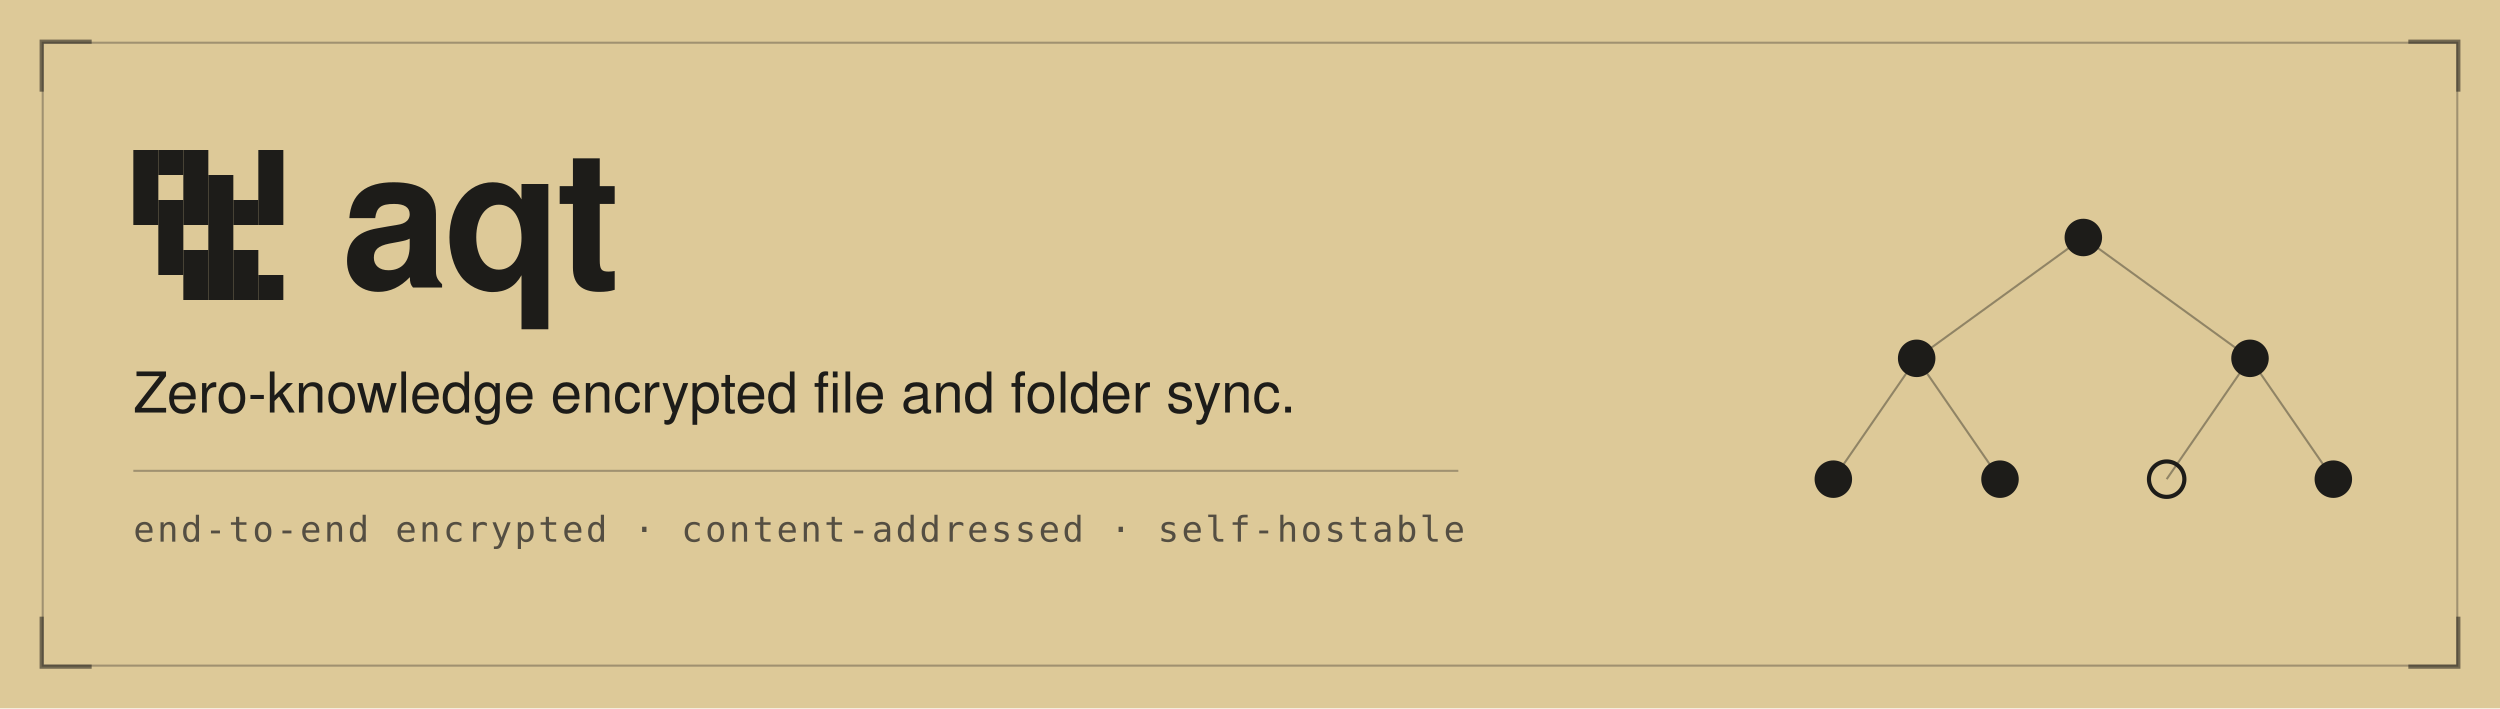
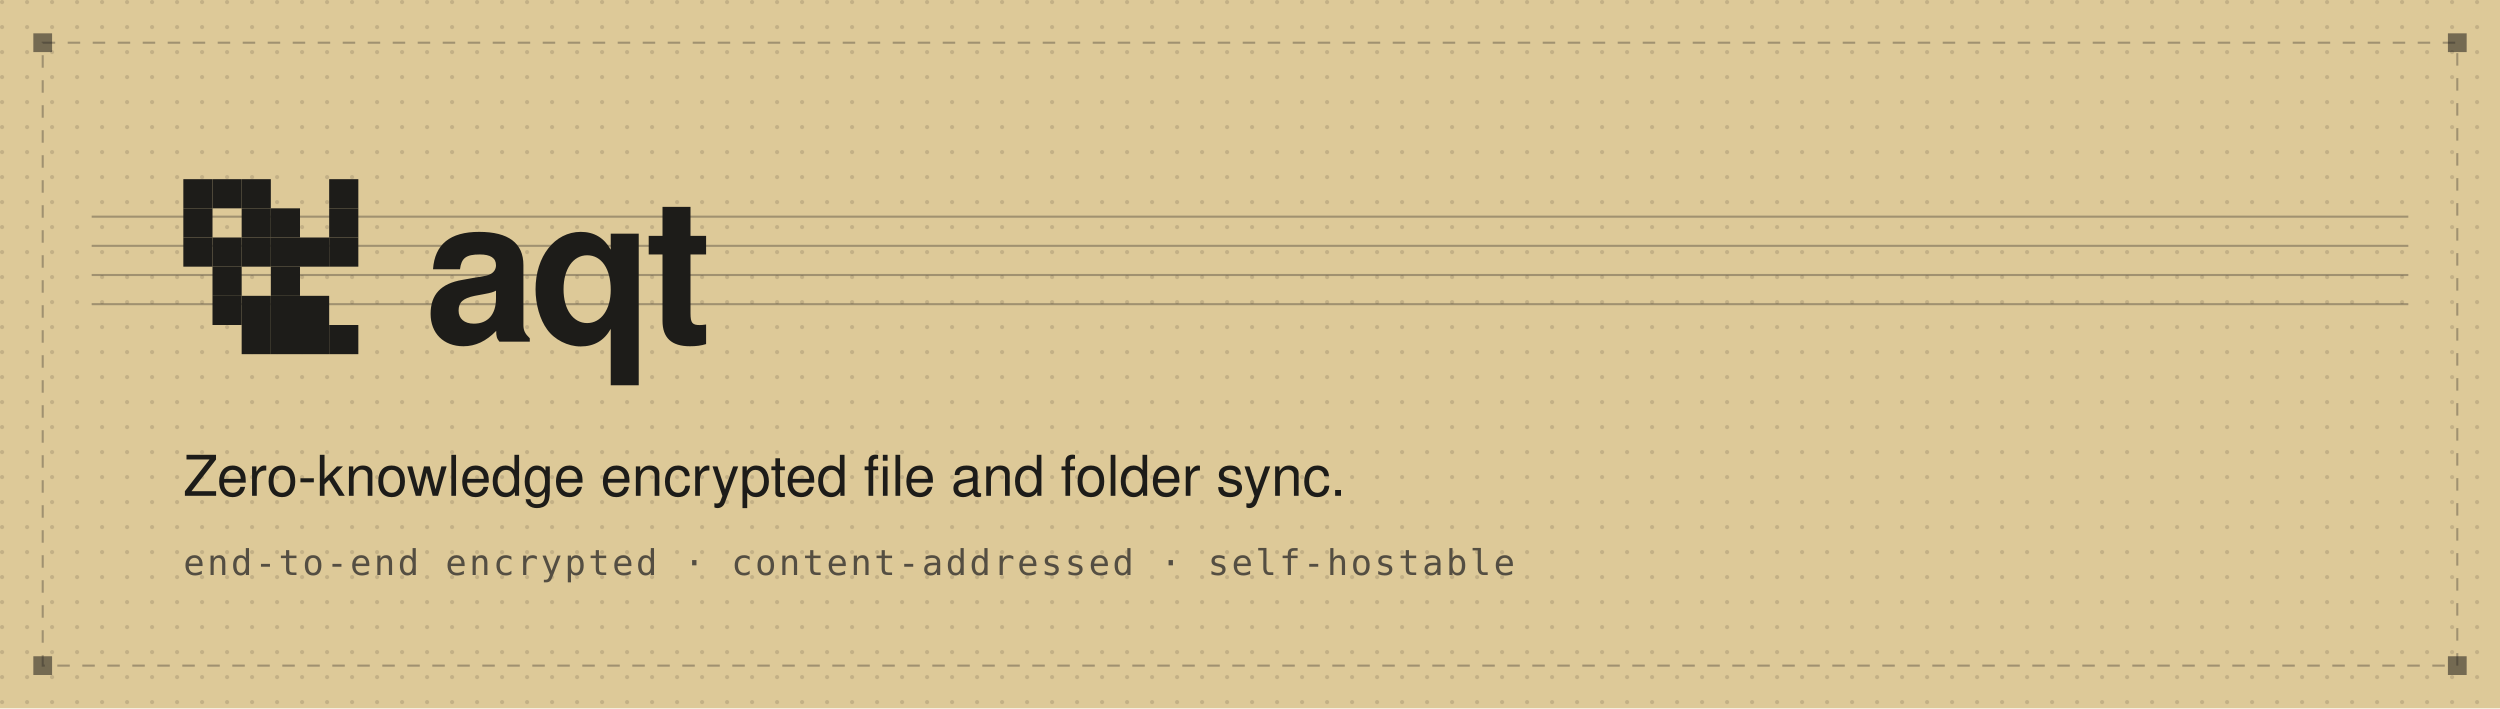
<svg xmlns="http://www.w3.org/2000/svg" width="1200" height="340" viewBox="0 0 1200 340" role="img" aria-label="aqt — zero-knowledge encrypted file and folder sync">
+   <defs>
+     <pattern id="dots" width="12" height="12" patternUnits="userSpaceOnUse">
+       <circle cx="1" cy="1" r="1" fill="#1d1c19" fill-opacity="0.14" />
+     </pattern>
+   </defs>
  <rect width="1200" height="340" fill="#ddc998" />
-   <g stroke="#1d1c19" stroke-opacity="0.32" fill="none">
-     <rect x="20.5" y="20.5" width="1159" height="299" />
-     <g stroke="#1d1c19" stroke-opacity="0.55" stroke-width="2">
-       <path d="M20 44V20h24M1180 44V20h-24M20 296v24h24M1180 296v24h-24" />
-     </g>
+   <rect width="1200" height="340" fill="url(#dots)" />
+   <rect x="20.5" y="20.5" width="1159" height="299" fill="none" stroke="#1d1c19" stroke-opacity="0.32" stroke-dasharray="6 6" />
+   <g fill="#1d1c19" fill-opacity="0.55">
+     <rect x="16" y="16" width="9" height="9" />
+     <rect x="1175" y="16" width="9" height="9" />
+     <rect x="16" y="315" width="9" height="9" />
+     <rect x="1175" y="315" width="9" height="9" />
  </g>
+   <path d="M44 104H1156M44 118H1156M44 132H1156M44 146H1156" stroke="#1d1c19" stroke-opacity="0.32" fill="none" />
  <g fill="#1d1c19">
-     <rect x="64" y="72" width="12" height="12" />
-     <rect x="76" y="72" width="12" height="12" />
-     <rect x="88" y="72" width="12" height="12" />
-     <rect x="124" y="72" width="12" height="12" />
-     <rect x="64" y="84" width="12" height="12" />
-     <rect x="88" y="84" width="12" height="12" />
-     <rect x="100" y="84" width="12" height="12" />
-     <rect x="124" y="84" width="12" height="12" />
-     <rect x="64" y="96" width="12" height="12" />
-     <rect x="76" y="96" width="12" height="12" />
-     <rect x="88" y="96" width="12" height="12" />
-     <rect x="100" y="96" width="12" height="12" />
-     <rect x="112" y="96" width="12" height="12" />
-     <rect x="124" y="96" width="12" height="12" />
-     <rect x="76" y="108" width="12" height="12" />
-     <rect x="100" y="108" width="12" height="12" />
-     <rect x="76" y="120" width="12" height="12" />
-     <rect x="88" y="120" width="12" height="12" />
-     <rect x="100" y="120" width="12" height="12" />
-     <rect x="112" y="120" width="12" height="12" />
-     <rect x="88" y="132" width="12" height="12" />
-     <rect x="100" y="132" width="12" height="12" />
-     <rect x="112" y="132" width="12" height="12" />
-     <rect x="124" y="132" width="12" height="12" />
+     <rect x="88" y="86" width="14" height="14" />
+     <rect x="102" y="86" width="14" height="14" />
+     <rect x="116" y="86" width="14" height="14" />
+     <rect x="158" y="86" width="14" height="14" />
+     <rect x="88" y="100" width="14" height="14" />
+     <rect x="116" y="100" width="14" height="14" />
+     <rect x="130" y="100" width="14" height="14" />
+     <rect x="158" y="100" width="14" height="14" />
+     <rect x="88" y="114" width="14" height="14" />
+     <rect x="102" y="114" width="14" height="14" />
+     <rect x="116" y="114" width="14" height="14" />
+     <rect x="130" y="114" width="14" height="14" />
+     <rect x="144" y="114" width="14" height="14" />
+     <rect x="158" y="114" width="14" height="14" />
+     <rect x="102" y="128" width="14" height="14" />
+     <rect x="130" y="128" width="14" height="14" />
+     <rect x="102" y="142" width="14" height="14" />
+     <rect x="116" y="142" width="14" height="14" />
+     <rect x="130" y="142" width="14" height="14" />
+     <rect x="144" y="142" width="14" height="14" />
+     <rect x="116" y="156" width="14" height="14" />
+     <rect x="130" y="156" width="14" height="14" />
+     <rect x="144" y="156" width="14" height="14" />
+     <rect x="158" y="156" width="14" height="14" />
  </g>
-   <text x="164" y="138" fill="#1d1c19" font-family="'Space Grotesk','Helvetica Neue',Helvetica,Arial,sans-serif" font-size="92" font-weight="700" letter-spacing="-2">aqt</text>
-   <text x="64" y="198" fill="#1d1c19" font-family="'Space Grotesk','Helvetica Neue',Helvetica,Arial,sans-serif" font-size="27">Zero-knowledge encrypted file and folder sync.</text>
-   <path d="M64 226H700" stroke="#1d1c19" stroke-opacity="0.32" />
-   <text x="64" y="260" fill="#544e42" font-family="'IBM Plex Mono',SFMono-Regular,Menlo,Consolas,monospace" font-size="17" letter-spacing="1.2">end-to-end encrypted · content-addressed · self-hostable</text>
-   <g transform="translate(0,4)">
-     <g stroke="#1d1c19" stroke-opacity="0.4" fill="none">
-       <path d="M1000 110 920 168M1000 110 1080 168M920 168 880 226M920 168 960 226M1080 168 1040 226M1080 168 1120 226" />
-     </g>
-     <g fill="#1d1c19">
-       <circle cx="1000" cy="110" r="9" />
-       <circle cx="920" cy="168" r="9" />
-       <circle cx="1080" cy="168" r="9" />
-       <circle cx="880" cy="226" r="9" />
-       <circle cx="960" cy="226" r="9" />
-       <circle cx="1120" cy="226" r="9" />
-     </g>
-     <circle cx="1040" cy="226" r="8.5" fill="none" stroke="#1d1c19" stroke-width="2" />
-   </g>
+   <text x="204" y="164" fill="#1d1c19" font-family="'Space Grotesk','Helvetica Neue',Helvetica,Arial,sans-serif" font-size="96" font-weight="700" letter-spacing="-3">aqt</text>
+   <text x="88" y="238" fill="#1d1c19" font-family="'Space Grotesk','Helvetica Neue',Helvetica,Arial,sans-serif" font-size="27">Zero-knowledge encrypted file and folder sync.</text>
+   <text x="88" y="276" fill="#544e42" font-family="'IBM Plex Mono',SFMono-Regular,Menlo,Consolas,monospace" font-size="17" letter-spacing="1.2">end-to-end encrypted · content-addressed · self-hostable</text>
</svg>
